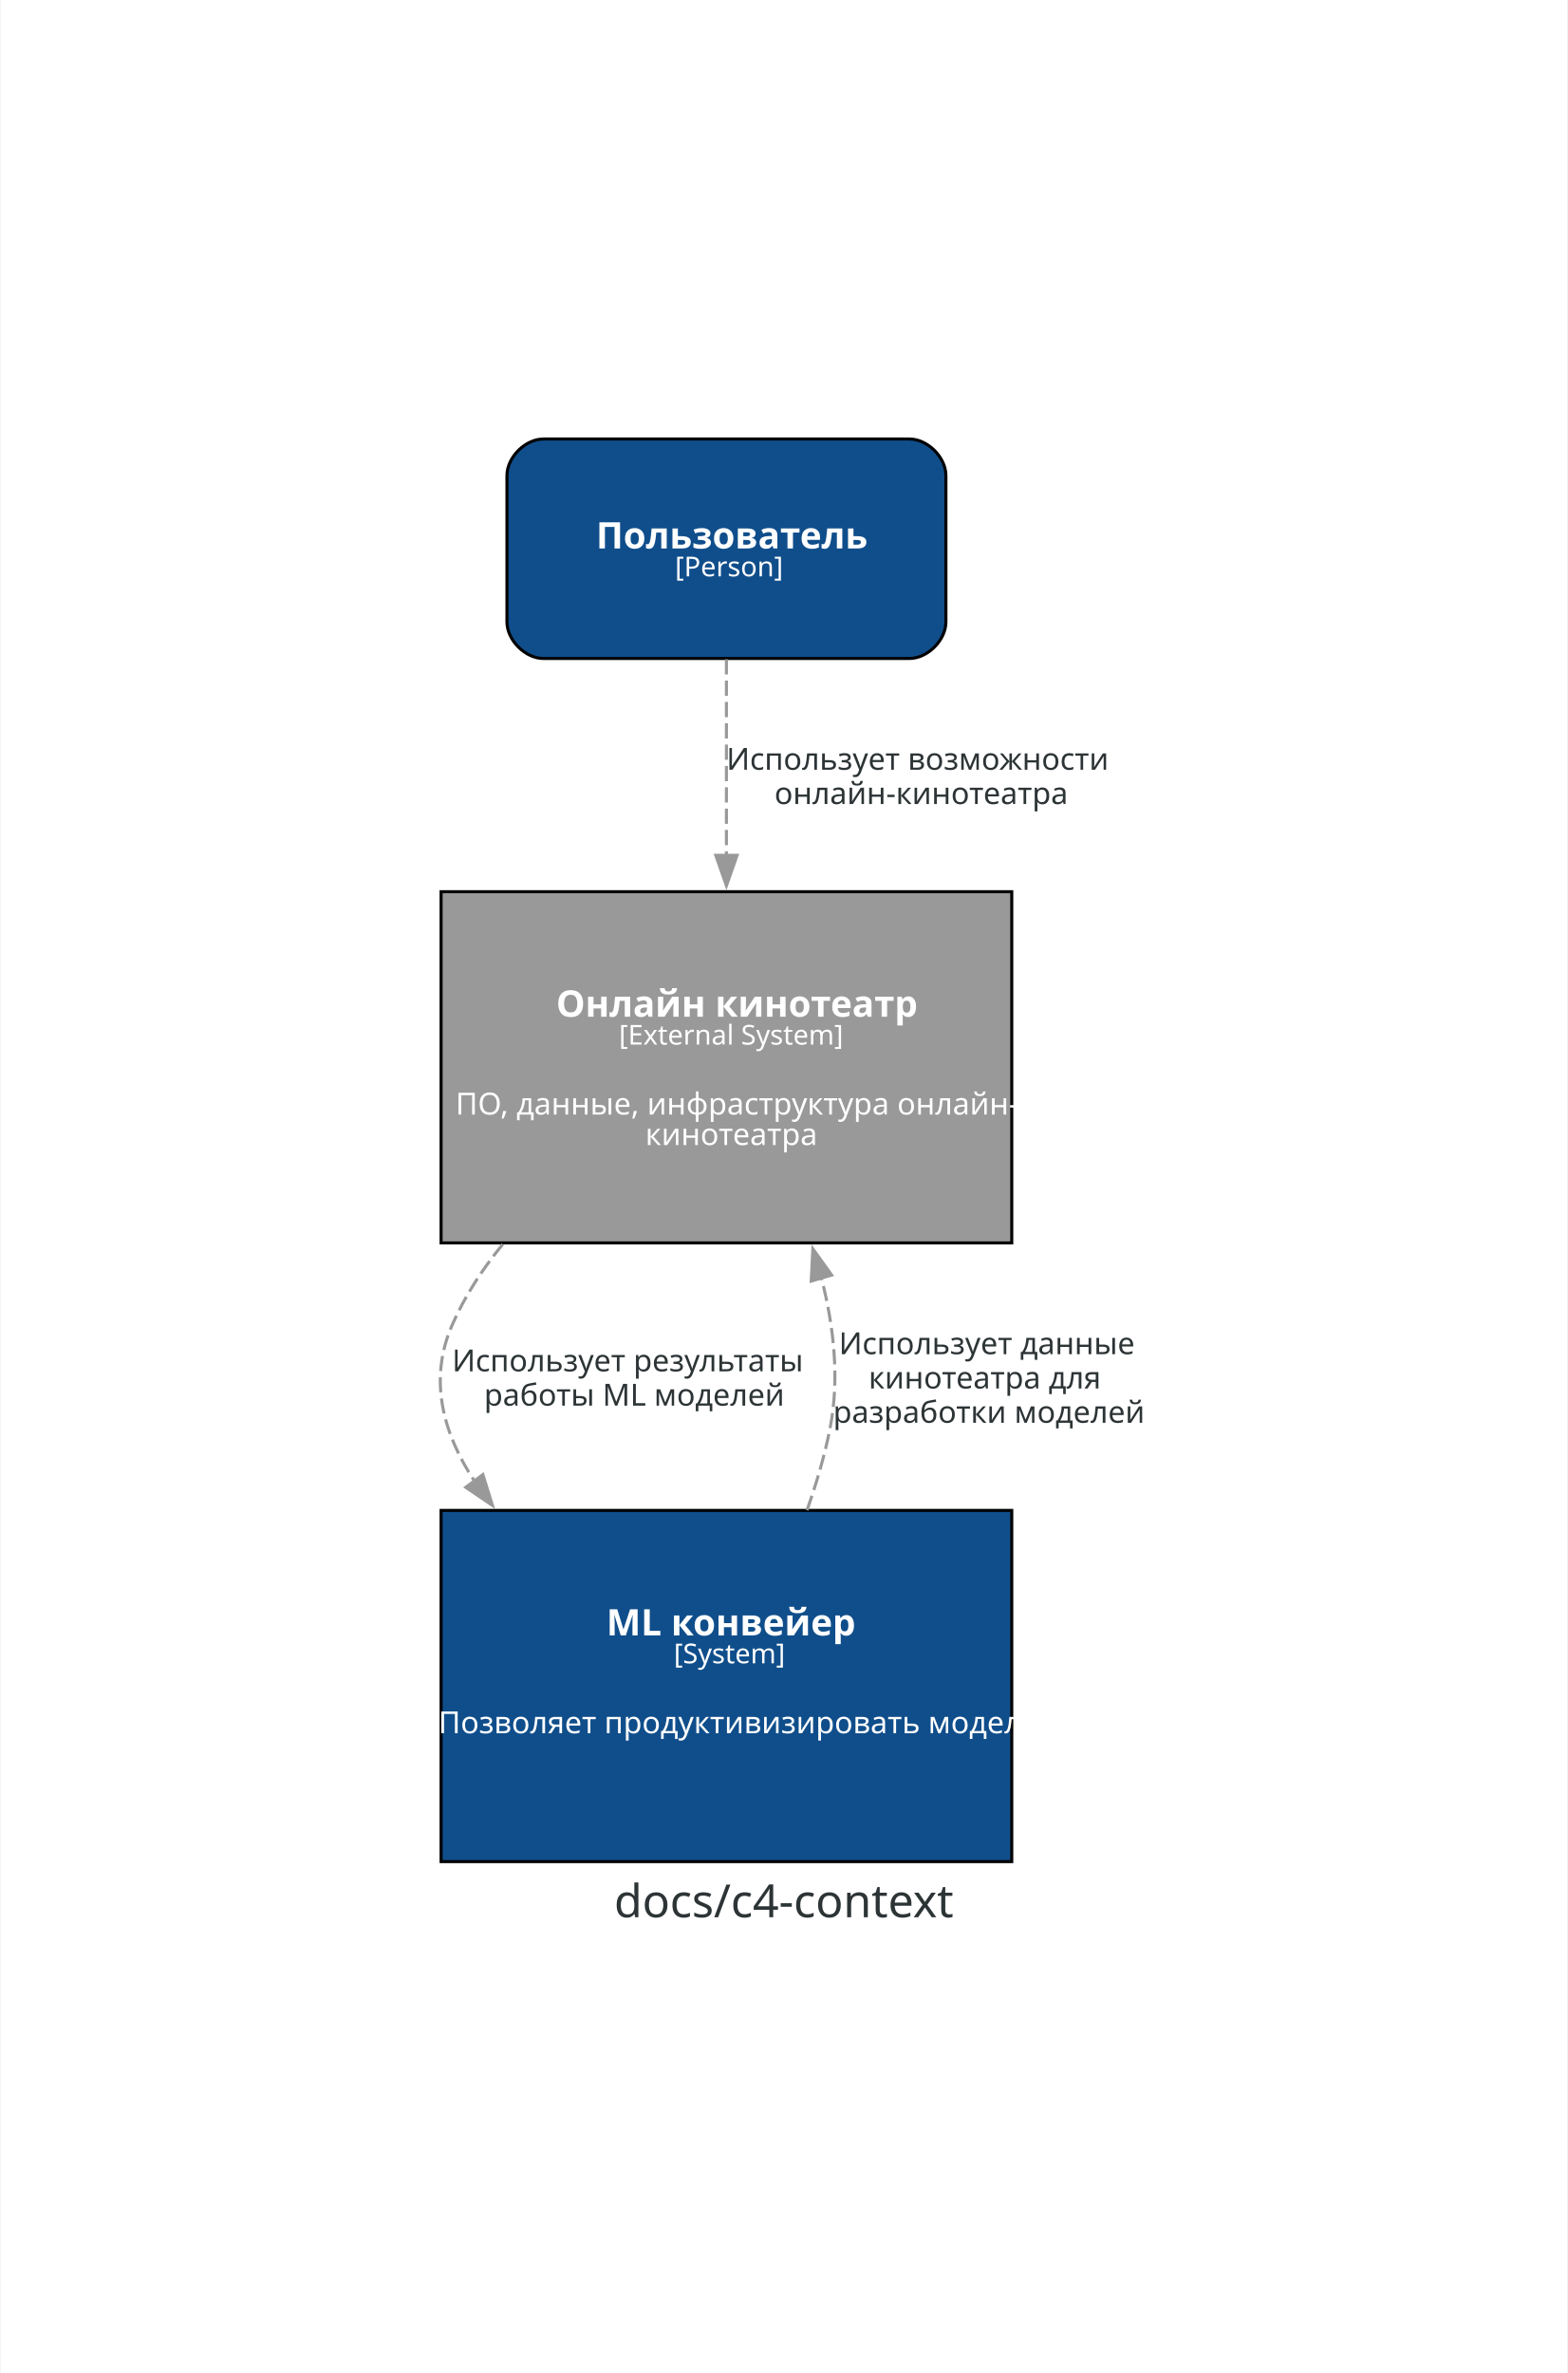
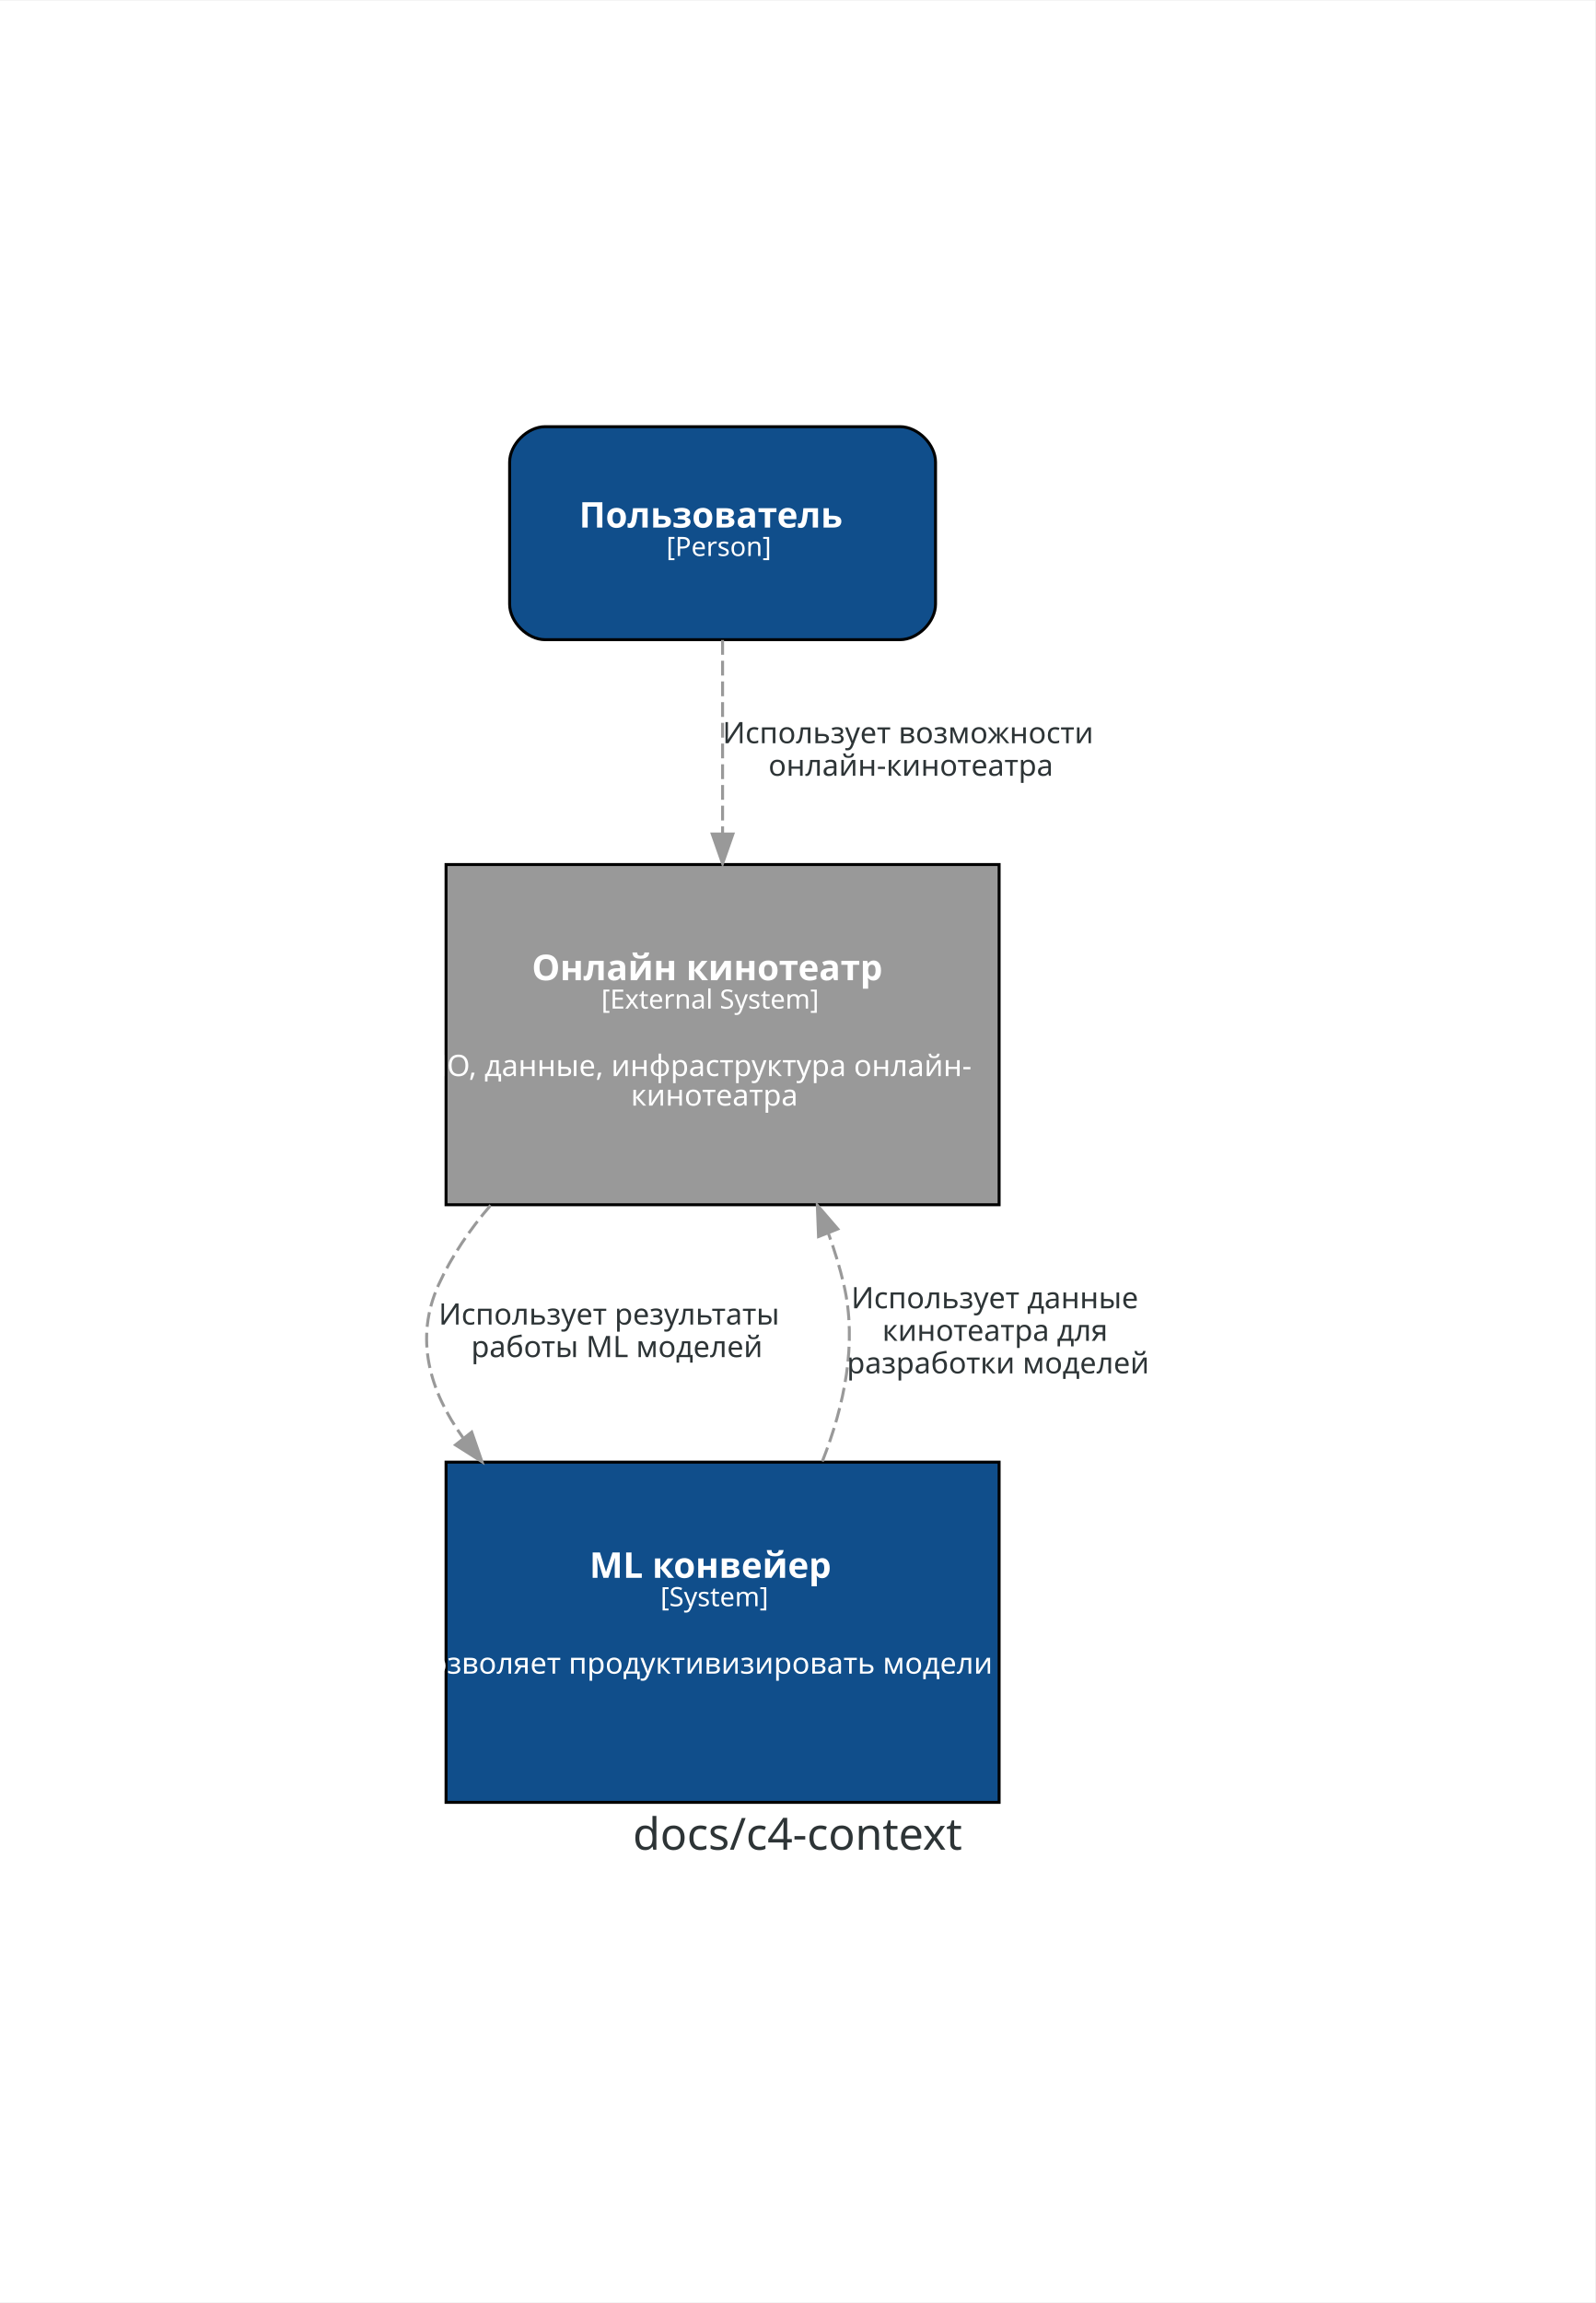
- <svg xmlns="http://www.w3.org/2000/svg" width="514pt" height="778pt" viewBox="0.00 0.00 513.83 778.40">
-   <g id="graph0" class="graph" transform="scale(1 1) rotate(0) translate(144 634.4)">
-     <polygon fill="white" stroke="none" points="-144,144 -144,-634.4 369.83,-634.4 369.83,144 -144,144" />
-     <text text-anchor="middle" x="112.92" y="-5.5" font-family="Sans-Serif" font-size="15.00" fill="#2d3436">docs/c4-context</text>
+ <svg xmlns="http://www.w3.org/2000/svg" width="539pt" height="778pt" viewBox="0.00 0.00 539.31 778.00">
+   <g id="graph0" class="graph" transform="scale(1 1) rotate(0) translate(144 634)">
+     <polygon fill="white" stroke="transparent" points="-144,144 -144,-634 395.31,-634 395.31,144 -144,144" />
+     <text text-anchor="middle" x="125.65" y="-9" font-family="Sans-Serif" font-size="15.00" fill="#2d3436">docs/c4-context</text>
    <g id="node1" class="node">
-       <path fill="#104e8b" stroke="black" d="M154.08,-490.4C154.08,-490.4 34.08,-490.4 34.08,-490.4 28.08,-490.4 22.08,-484.4 22.08,-478.4 22.08,-478.4 22.08,-430.4 22.08,-430.4 22.08,-424.4 28.08,-418.4 34.08,-418.4 34.08,-418.4 154.08,-418.4 154.08,-418.4 160.08,-418.4 166.08,-424.4 166.08,-430.4 166.08,-430.4 166.08,-478.4 166.08,-478.4 166.08,-484.4 160.08,-490.4 154.08,-490.4" />
-       <text text-anchor="start" x="51.33" y="-454.5" font-family="Sans-Serif" font-weight="bold" font-size="12.00" fill="white">Пользователь</text>
-       <text text-anchor="start" x="77.21" y="-445.35" font-family="Sans-Serif" font-size="9.00" fill="white">[Person]</text>
+       <path fill="#104e8b" stroke="black" d="M160.31,-490C160.31,-490 40.31,-490 40.31,-490 34.31,-490 28.31,-484 28.31,-478 28.31,-478 28.31,-430 28.31,-430 28.31,-424 34.31,-418 40.31,-418 40.31,-418 160.31,-418 160.31,-418 166.31,-418 172.31,-424 172.31,-430 172.31,-430 172.31,-478 172.31,-478 172.31,-484 166.31,-490 160.31,-490" />
+       <text text-anchor="start" x="51.81" y="-455.9" font-family="Sans-Serif" font-weight="bold" font-size="12.00" fill="white">Пользователь</text>
+       <text text-anchor="start" x="81.31" y="-446.3" font-family="Sans-Serif" font-size="9.00" fill="white">[Person]</text>
    </g>
    <g id="node3" class="node">
-       <polygon fill="#999999" stroke="black" points="187.68,-341.9 0.48,-341.9 0.48,-226.7 187.68,-226.7 187.68,-341.9" />
-       <text text-anchor="start" x="38.21" y="-300.9" font-family="Sans-Serif" font-weight="bold" font-size="12.00" fill="white">Онлайн кинотеатр</text>
-       <text text-anchor="start" x="58.83" y="-291.75" font-family="Sans-Serif" font-size="9.00" fill="white">[External System]</text>
-       <text text-anchor="start" x="5.21" y="-268.8" font-family="Sans-Serif" font-size="10.00" fill="white">ПО, данные, инфраструктура онлайн-</text>
-       <text text-anchor="start" x="67.46" y="-258.8" font-family="Sans-Serif" font-size="10.00" fill="white">кинотеатра</text>
+       <polygon fill="#999999" stroke="black" points="193.81,-342 6.81,-342 6.81,-227 193.81,-227 193.81,-342" />
+       <text text-anchor="start" x="35.81" y="-302.9" font-family="Sans-Serif" font-weight="bold" font-size="12.00" fill="white">Онлайн кинотеатр</text>
+       <text text-anchor="start" x="59.31" y="-293.3" font-family="Sans-Serif" font-size="9.00" fill="white">[External System]</text>
+       <text text-anchor="start" x="-0.19" y="-270.5" font-family="Sans-Serif" font-size="10.00" fill="white">ПО, данные, инфраструктура онлайн-</text>
+       <text text-anchor="start" x="69.31" y="-260.5" font-family="Sans-Serif" font-size="10.00" fill="white">кинотеатра</text>
    </g>
    <g id="edge3" class="edge">
-       <path fill="none" stroke="#999999" stroke-dasharray="5,2" d="M94.08,-418.16C94.08,-399.47 94.08,-375.85 94.08,-353.72" />
-       <polygon fill="#999999" stroke="#999999" points="97.58,-353.84 94.08,-343.84 90.58,-353.84 97.58,-353.84" />
-       <text text-anchor="start" x="94.08" y="-381.9" font-family="Sans-Serif" font-size="10.00" fill="#2d3436">Использует возможности</text>
-       <text text-anchor="start" x="109.83" y="-370.65" font-family="Sans-Serif" font-size="10.00" fill="#2d3436">онлайн-кинотеатра</text>
+       <path fill="none" stroke="#999999" stroke-dasharray="5,2" d="M100.31,-417.89C100.31,-398.92 100.31,-374.86 100.31,-352.47" />
+       <polygon fill="#999999" stroke="#999999" points="103.81,-352.32 100.31,-342.32 96.81,-352.32 103.81,-352.32" />
+       <text text-anchor="start" x="100.31" y="-383" font-family="Sans-Serif" font-size="10.00" fill="#2d3436">Использует возможности</text>
+       <text text-anchor="start" x="115.81" y="-372" font-family="Sans-Serif" font-size="10.00" fill="#2d3436">онлайн-кинотеатра</text>
    </g>
    <g id="node2" class="node">
-       <polygon fill="#104e8b" stroke="black" points="187.68,-138.95 0.48,-138.95 0.48,-23.75 187.68,-23.75 187.68,-138.95" />
-       <text text-anchor="start" x="54.71" y="-97.95" font-family="Sans-Serif" font-weight="bold" font-size="12.00" fill="white">ML конвейер</text>
-       <text text-anchor="start" x="76.83" y="-88.8" font-family="Sans-Serif" font-size="9.00" fill="white">[System]</text>
-       <text text-anchor="start" x="-0.42" y="-65.85" font-family="Sans-Serif" font-size="10.00" fill="white">Позволяет продуктивизировать модели</text>
+       <polygon fill="#104e8b" stroke="black" points="193.81,-140 6.81,-140 6.81,-25 193.81,-25 193.81,-140" />
+       <text text-anchor="start" x="55.31" y="-100.9" font-family="Sans-Serif" font-weight="bold" font-size="12.00" fill="white">ML конвейер</text>
+       <text text-anchor="start" x="79.31" y="-91.3" font-family="Sans-Serif" font-size="9.00" fill="white">[System]</text>
+       <text text-anchor="start" x="-6.19" y="-68.5" font-family="Sans-Serif" font-size="10.00" fill="white">Позволяет продуктивизировать модели</text>
    </g>
    <g id="edge1" class="edge">
-       <path fill="none" stroke="#999999" stroke-dasharray="5,2" d="M120.51,-139.02C123.64,-147.86 126.34,-157.03 128.08,-165.95 131.24,-182.1 129.36,-199.24 125.21,-215.29" />
-       <polygon fill="#999999" stroke="#999999" points="121.89,-214.17 122.43,-224.75 128.61,-216.14 121.89,-214.17" />
-       <text text-anchor="start" x="130.96" y="-190.2" font-family="Sans-Serif" font-size="10.00" fill="#2d3436">Использует данные</text>
-       <text text-anchor="start" x="140.71" y="-178.95" font-family="Sans-Serif" font-size="10.00" fill="#2d3436">кинотеатра для</text>
-       <text text-anchor="start" x="129.08" y="-167.7" font-family="Sans-Serif" font-size="10.00" fill="#2d3436">разработки моделей</text>
+       <path fill="none" stroke="#999999" stroke-dasharray="5,2" d="M134.03,-140.23C141.46,-159 145.92,-180.16 141.31,-200 139.97,-205.74 138.19,-211.55 136.1,-217.28" />
+       <polygon fill="#999999" stroke="#999999" points="132.75,-216.24 132.34,-226.83 139.26,-218.81 132.75,-216.24" />
+       <text text-anchor="start" x="143.81" y="-192" font-family="Sans-Serif" font-size="10.00" fill="#2d3436">Использует данные</text>
+       <text text-anchor="start" x="154.31" y="-181" font-family="Sans-Serif" font-size="10.00" fill="#2d3436">кинотеатра для</text>
+       <text text-anchor="start" x="142.31" y="-170" font-family="Sans-Serif" font-size="10.00" fill="#2d3436">разработки моделей</text>
    </g>
    <g id="edge2" class="edge">
-       <path fill="none" stroke="#999999" stroke-dasharray="5,2" d="M20.7,-226.25C14.01,-218.07 8.21,-209.18 4.08,-199.7 -3.68,-181.89 1,-164.36 11.46,-148.5" />
-       <polygon fill="#999999" stroke="#999999" points="14.19,-150.7 17.33,-140.58 8.56,-146.53 14.19,-150.7" />
-       <text text-anchor="start" x="4.08" y="-184.57" font-family="Sans-Serif" font-size="10.00" fill="#2d3436">Использует результаты</text>
-       <text text-anchor="start" x="14.58" y="-173.32" font-family="Sans-Serif" font-size="10.00" fill="#2d3436">работы ML моделей</text>
+       <path fill="none" stroke="#999999" stroke-dasharray="5,2" d="M21.87,-226.81C14.83,-218.61 8.7,-209.65 4.31,-200 -3.97,-181.82 1.19,-164.14 12.52,-148.28" />
+       <polygon fill="#999999" stroke="#999999" points="15.49,-150.16 18.96,-140.15 10.01,-145.81 15.49,-150.16" />
+       <text text-anchor="start" x="4.31" y="-186.5" font-family="Sans-Serif" font-size="10.00" fill="#2d3436">Использует результаты</text>
+       <text text-anchor="start" x="15.31" y="-175.5" font-family="Sans-Serif" font-size="10.00" fill="#2d3436">работы ML моделей</text>
    </g>
  </g>
</svg>
